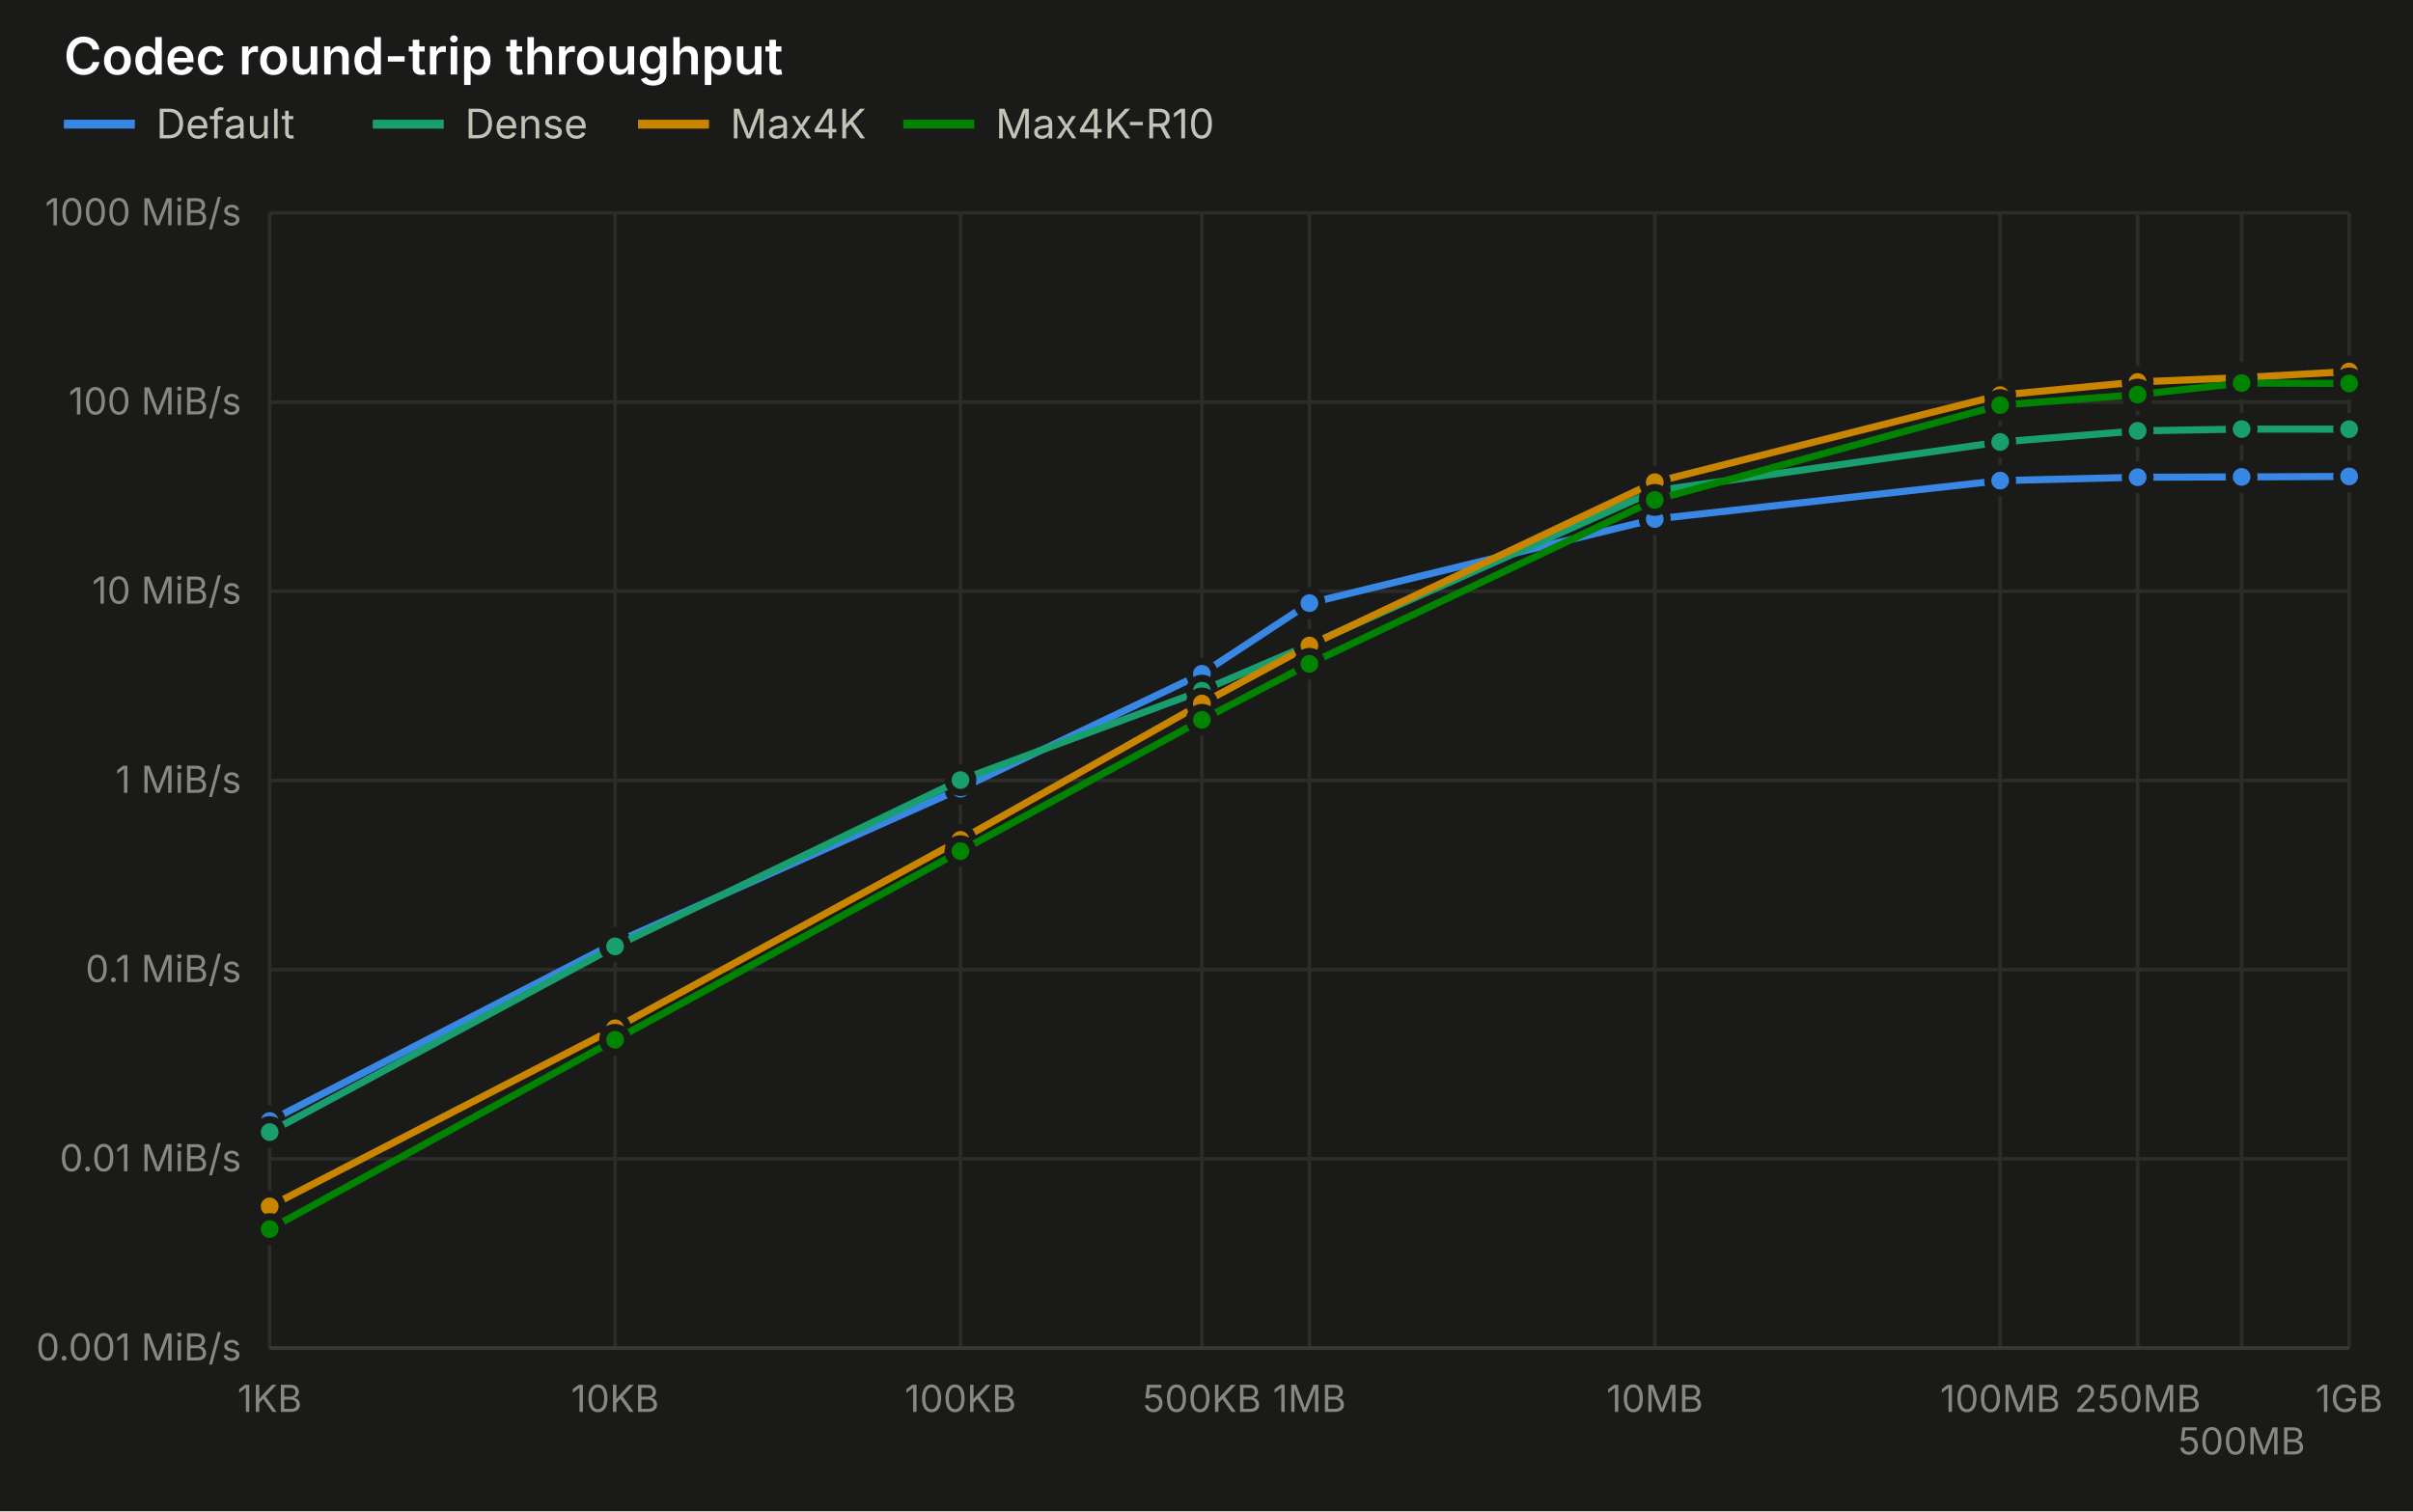
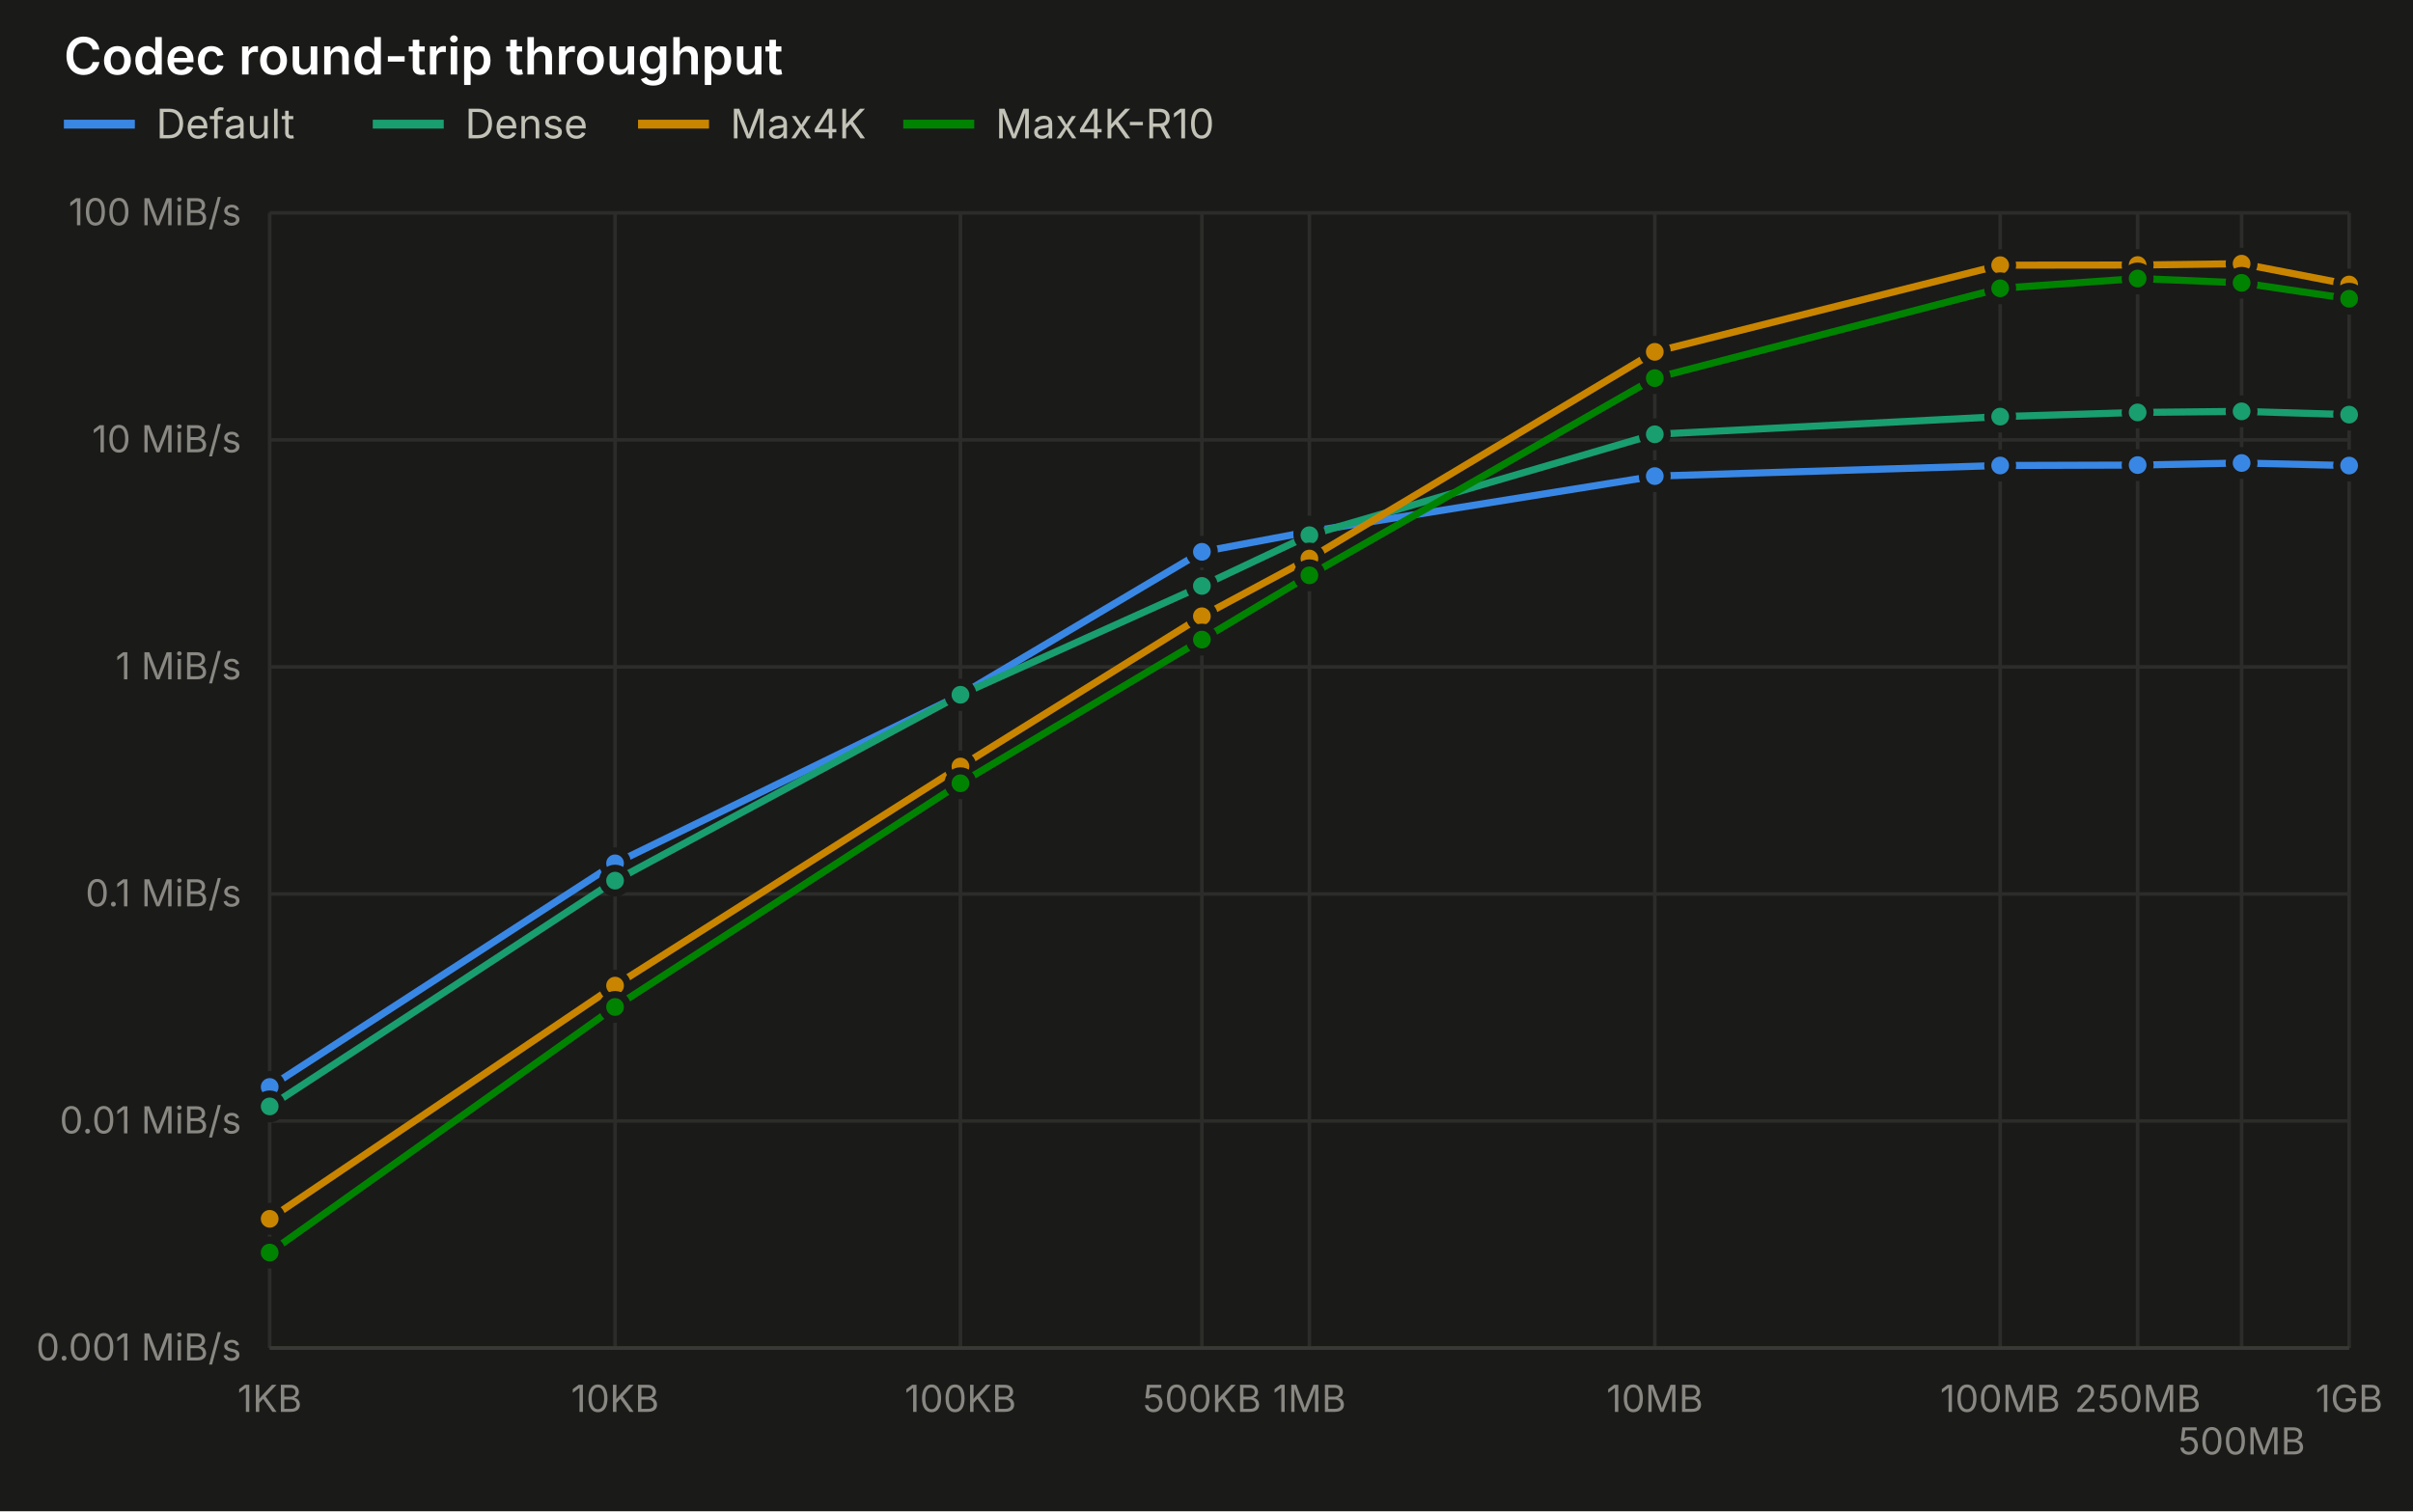
<svg xmlns="http://www.w3.org/2000/svg" viewBox="0 0 680 426" width="680" height="426" role="img" aria-label="Codec round-trip throughput">
  <rect width="680" height="426" fill="#1a1a19" />
  <text x="18" y="21" font-family="system-ui, -apple-system, Segoe UI, sans-serif" font-size="14.5" font-weight="600" fill="#ffffff">Codec round-trip throughput</text>
  <line x1="18" y1="35" x2="38" y2="35" stroke="#3987e5" stroke-width="2.5" />
  <text x="44" y="39" font-family="system-ui, -apple-system, Segoe UI, sans-serif" font-size="11.5" fill="#c3c2b7">Default</text>
  <line x1="105.05" y1="35" x2="125.05" y2="35" stroke="#199e70" stroke-width="2.5" />
  <text x="131.05" y="39" font-family="system-ui, -apple-system, Segoe UI, sans-serif" font-size="11.5" fill="#c3c2b7">Dense</text>
  <line x1="179.8" y1="35" x2="199.8" y2="35" stroke="#c98500" stroke-width="2.5" />
  <text x="205.8" y="39" font-family="system-ui, -apple-system, Segoe UI, sans-serif" font-size="11.5" fill="#c3c2b7">Max4K</text>
  <line x1="254.55" y1="35" x2="274.55" y2="35" stroke="#008300" stroke-width="2.5" />
  <text x="280.55" y="39" font-family="system-ui, -apple-system, Segoe UI, sans-serif" font-size="11.5" fill="#c3c2b7">Max4K-R10</text>
  <g transform="translate(0,46)">
    <line x1="76" y1="334" x2="662" y2="334" stroke="#2c2c2a" stroke-width="1" />
    <text x="68" y="337.5" fill="#898781" font-size="10.5" font-family="system-ui, -apple-system, Segoe UI, sans-serif" text-anchor="end">0.001 MiB/s</text>
-     <line x1="76" y1="280.67" x2="662" y2="280.67" stroke="#2c2c2a" stroke-width="1" />
-     <text x="68" y="284.17" fill="#898781" font-size="10.5" font-family="system-ui, -apple-system, Segoe UI, sans-serif" text-anchor="end">0.01 MiB/s</text>
-     <line x1="76" y1="227.33" x2="662" y2="227.33" stroke="#2c2c2a" stroke-width="1" />
-     <text x="68" y="230.83" fill="#898781" font-size="10.5" font-family="system-ui, -apple-system, Segoe UI, sans-serif" text-anchor="end">0.1 MiB/s</text>
-     <line x1="76" y1="174" x2="662" y2="174" stroke="#2c2c2a" stroke-width="1" />
-     <text x="68" y="177.5" fill="#898781" font-size="10.5" font-family="system-ui, -apple-system, Segoe UI, sans-serif" text-anchor="end">1 MiB/s</text>
-     <line x1="76" y1="120.67" x2="662" y2="120.67" stroke="#2c2c2a" stroke-width="1" />
-     <text x="68" y="124.17" fill="#898781" font-size="10.5" font-family="system-ui, -apple-system, Segoe UI, sans-serif" text-anchor="end">10 MiB/s</text>
-     <line x1="76" y1="67.33" x2="662" y2="67.33" stroke="#2c2c2a" stroke-width="1" />
-     <text x="68" y="70.83" fill="#898781" font-size="10.5" font-family="system-ui, -apple-system, Segoe UI, sans-serif" text-anchor="end">100 MiB/s</text>
+     <line x1="76" y1="270" x2="662" y2="270" stroke="#2c2c2a" stroke-width="1" />
+     <text x="68" y="273.5" fill="#898781" font-size="10.5" font-family="system-ui, -apple-system, Segoe UI, sans-serif" text-anchor="end">0.01 MiB/s</text>
+     <line x1="76" y1="206" x2="662" y2="206" stroke="#2c2c2a" stroke-width="1" />
+     <text x="68" y="209.5" fill="#898781" font-size="10.5" font-family="system-ui, -apple-system, Segoe UI, sans-serif" text-anchor="end">0.1 MiB/s</text>
+     <line x1="76" y1="142" x2="662" y2="142" stroke="#2c2c2a" stroke-width="1" />
+     <text x="68" y="145.5" fill="#898781" font-size="10.5" font-family="system-ui, -apple-system, Segoe UI, sans-serif" text-anchor="end">1 MiB/s</text>
+     <line x1="76" y1="78" x2="662" y2="78" stroke="#2c2c2a" stroke-width="1" />
+     <text x="68" y="81.5" fill="#898781" font-size="10.5" font-family="system-ui, -apple-system, Segoe UI, sans-serif" text-anchor="end">10 MiB/s</text>
    <line x1="76" y1="14" x2="662" y2="14" stroke="#2c2c2a" stroke-width="1" />
-     <text x="68" y="17.5" fill="#898781" font-size="10.5" font-family="system-ui, -apple-system, Segoe UI, sans-serif" text-anchor="end">1000 MiB/s</text>
+     <text x="68" y="17.5" fill="#898781" font-size="10.5" font-family="system-ui, -apple-system, Segoe UI, sans-serif" text-anchor="end">100 MiB/s</text>
    <line x1="76" y1="14" x2="76" y2="334" stroke="#2c2c2a" stroke-width="1" />
    <text x="76" y="352" fill="#898781" font-size="10.5" font-family="system-ui, -apple-system, Segoe UI, sans-serif" text-anchor="middle">1KB</text>
    <line x1="173.33" y1="14" x2="173.33" y2="334" stroke="#2c2c2a" stroke-width="1" />
    <text x="173.33" y="352" fill="#898781" font-size="10.5" font-family="system-ui, -apple-system, Segoe UI, sans-serif" text-anchor="middle">10KB</text>
    <line x1="270.66" y1="14" x2="270.66" y2="334" stroke="#2c2c2a" stroke-width="1" />
    <text x="270.66" y="352" fill="#898781" font-size="10.5" font-family="system-ui, -apple-system, Segoe UI, sans-serif" text-anchor="middle">100KB</text>
    <line x1="338.7" y1="14" x2="338.7" y2="334" stroke="#2c2c2a" stroke-width="1" />
    <text x="338.7" y="352" fill="#898781" font-size="10.5" font-family="system-ui, -apple-system, Segoe UI, sans-serif" text-anchor="middle">500KB</text>
    <line x1="369" y1="14" x2="369" y2="334" stroke="#2c2c2a" stroke-width="1" />
    <text x="369" y="352" fill="#898781" font-size="10.5" font-family="system-ui, -apple-system, Segoe UI, sans-serif" text-anchor="middle">1MB</text>
    <line x1="466.33" y1="14" x2="466.33" y2="334" stroke="#2c2c2a" stroke-width="1" />
    <text x="466.33" y="352" fill="#898781" font-size="10.5" font-family="system-ui, -apple-system, Segoe UI, sans-serif" text-anchor="middle">10MB</text>
    <line x1="563.66" y1="14" x2="563.66" y2="334" stroke="#2c2c2a" stroke-width="1" />
    <text x="563.66" y="352" fill="#898781" font-size="10.5" font-family="system-ui, -apple-system, Segoe UI, sans-serif" text-anchor="middle">100MB</text>
    <line x1="602.4" y1="14" x2="602.4" y2="334" stroke="#2c2c2a" stroke-width="1" />
    <text x="602.4" y="352" fill="#898781" font-size="10.5" font-family="system-ui, -apple-system, Segoe UI, sans-serif" text-anchor="middle">250MB</text>
    <line x1="631.7" y1="14" x2="631.7" y2="334" stroke="#2c2c2a" stroke-width="1" />
    <text x="631.7" y="364" fill="#898781" font-size="10.5" font-family="system-ui, -apple-system, Segoe UI, sans-serif" text-anchor="middle">500MB</text>
    <line x1="662" y1="14" x2="662" y2="334" stroke="#2c2c2a" stroke-width="1" />
    <text x="662" y="352" fill="#898781" font-size="10.5" font-family="system-ui, -apple-system, Segoe UI, sans-serif" text-anchor="middle">1GB</text>
    <line x1="76" y1="334" x2="662" y2="334" stroke="#383835" stroke-width="1" />
-     <polyline points="76,270.01 173.33,219.78 270.66,176.33 338.7,143.93 369,124.02 466.33,100.32 563.66,89.48 602.4,88.53 631.7,88.44 662,88.3" fill="none" stroke="#3987e5" stroke-width="2" />
-     <circle cx="76" cy="270.01" r="3.5" fill="#3987e5" stroke="#1a1a19" stroke-width="2" />
-     <circle cx="173.33" cy="219.78" r="3.5" fill="#3987e5" stroke="#1a1a19" stroke-width="2" />
-     <circle cx="270.66" cy="176.33" r="3.5" fill="#3987e5" stroke="#1a1a19" stroke-width="2" />
-     <circle cx="338.7" cy="143.93" r="3.5" fill="#3987e5" stroke="#1a1a19" stroke-width="2" />
-     <circle cx="369" cy="124.02" r="3.5" fill="#3987e5" stroke="#1a1a19" stroke-width="2" />
-     <circle cx="466.33" cy="100.32" r="3.5" fill="#3987e5" stroke="#1a1a19" stroke-width="2" />
-     <circle cx="563.66" cy="89.48" r="3.5" fill="#3987e5" stroke="#1a1a19" stroke-width="2" />
-     <circle cx="602.4" cy="88.53" r="3.5" fill="#3987e5" stroke="#1a1a19" stroke-width="2" />
-     <circle cx="631.7" cy="88.44" r="3.5" fill="#3987e5" stroke="#1a1a19" stroke-width="2" />
-     <circle cx="662" cy="88.3" r="3.5" fill="#3987e5" stroke="#1a1a19" stroke-width="2" />
-     <polyline points="76,273.13 173.33,220.78 270.66,173.9 338.7,148.7 369,135.74 466.33,92.37 563.66,78.6 602.4,75.45 631.7,74.96 662,74.98" fill="none" stroke="#199e70" stroke-width="2" />
-     <circle cx="76" cy="273.13" r="3.5" fill="#199e70" stroke="#1a1a19" stroke-width="2" />
-     <circle cx="173.33" cy="220.78" r="3.5" fill="#199e70" stroke="#1a1a19" stroke-width="2" />
-     <circle cx="270.66" cy="173.9" r="3.5" fill="#199e70" stroke="#1a1a19" stroke-width="2" />
-     <circle cx="338.7" cy="148.7" r="3.5" fill="#199e70" stroke="#1a1a19" stroke-width="2" />
-     <circle cx="369" cy="135.74" r="3.5" fill="#199e70" stroke="#1a1a19" stroke-width="2" />
-     <circle cx="466.33" cy="92.37" r="3.5" fill="#199e70" stroke="#1a1a19" stroke-width="2" />
-     <circle cx="563.66" cy="78.6" r="3.5" fill="#199e70" stroke="#1a1a19" stroke-width="2" />
-     <circle cx="602.4" cy="75.45" r="3.5" fill="#199e70" stroke="#1a1a19" stroke-width="2" />
-     <circle cx="631.7" cy="74.96" r="3.5" fill="#199e70" stroke="#1a1a19" stroke-width="2" />
-     <circle cx="662" cy="74.98" r="3.5" fill="#199e70" stroke="#1a1a19" stroke-width="2" />
-     <polyline points="76,294.08 173.33,243.87 270.66,190.75 338.7,152.31 369,135.98 466.33,89.92 563.66,65.38 602.4,61.67 631.7,60.45 662,58.73" fill="none" stroke="#c98500" stroke-width="2" />
-     <circle cx="76" cy="294.08" r="3.5" fill="#c98500" stroke="#1a1a19" stroke-width="2" />
-     <circle cx="173.33" cy="243.87" r="3.5" fill="#c98500" stroke="#1a1a19" stroke-width="2" />
-     <circle cx="270.66" cy="190.75" r="3.5" fill="#c98500" stroke="#1a1a19" stroke-width="2" />
-     <circle cx="338.7" cy="152.31" r="3.5" fill="#c98500" stroke="#1a1a19" stroke-width="2" />
-     <circle cx="369" cy="135.98" r="3.5" fill="#c98500" stroke="#1a1a19" stroke-width="2" />
-     <circle cx="466.33" cy="89.92" r="3.5" fill="#c98500" stroke="#1a1a19" stroke-width="2" />
-     <circle cx="563.66" cy="65.38" r="3.5" fill="#c98500" stroke="#1a1a19" stroke-width="2" />
-     <circle cx="602.4" cy="61.67" r="3.5" fill="#c98500" stroke="#1a1a19" stroke-width="2" />
-     <circle cx="631.7" cy="60.45" r="3.5" fill="#c98500" stroke="#1a1a19" stroke-width="2" />
-     <circle cx="662" cy="58.73" r="3.5" fill="#c98500" stroke="#1a1a19" stroke-width="2" />
-     <polyline points="76,300.47 173.33,247.11 270.66,193.94 338.7,156.92 369,141.14 466.33,94.93 563.66,68.2 602.4,65.24 631.7,61.98 662,62.1" fill="none" stroke="#008300" stroke-width="2" />
-     <circle cx="76" cy="300.47" r="3.5" fill="#008300" stroke="#1a1a19" stroke-width="2" />
-     <circle cx="173.33" cy="247.11" r="3.5" fill="#008300" stroke="#1a1a19" stroke-width="2" />
-     <circle cx="270.66" cy="193.94" r="3.5" fill="#008300" stroke="#1a1a19" stroke-width="2" />
-     <circle cx="338.7" cy="156.92" r="3.5" fill="#008300" stroke="#1a1a19" stroke-width="2" />
-     <circle cx="369" cy="141.14" r="3.5" fill="#008300" stroke="#1a1a19" stroke-width="2" />
-     <circle cx="466.33" cy="94.93" r="3.5" fill="#008300" stroke="#1a1a19" stroke-width="2" />
-     <circle cx="563.66" cy="68.2" r="3.5" fill="#008300" stroke="#1a1a19" stroke-width="2" />
-     <circle cx="602.4" cy="65.24" r="3.5" fill="#008300" stroke="#1a1a19" stroke-width="2" />
-     <circle cx="631.7" cy="61.98" r="3.5" fill="#008300" stroke="#1a1a19" stroke-width="2" />
-     <circle cx="662" cy="62.1" r="3.5" fill="#008300" stroke="#1a1a19" stroke-width="2" />
+     <polyline points="76,260.41 173.33,197.37 270.66,149.88 338.7,109.55 369,103.86 466.33,88.21 563.66,85.22 602.4,85.1 631.7,84.52 662,85.24" fill="none" stroke="#3987e5" stroke-width="2" />
+     <circle cx="76" cy="260.41" r="3.5" fill="#3987e5" stroke="#1a1a19" stroke-width="2" />
+     <circle cx="173.33" cy="197.37" r="3.5" fill="#3987e5" stroke="#1a1a19" stroke-width="2" />
+     <circle cx="270.66" cy="149.88" r="3.5" fill="#3987e5" stroke="#1a1a19" stroke-width="2" />
+     <circle cx="338.7" cy="109.55" r="3.5" fill="#3987e5" stroke="#1a1a19" stroke-width="2" />
+     <circle cx="369" cy="103.86" r="3.5" fill="#3987e5" stroke="#1a1a19" stroke-width="2" />
+     <circle cx="466.33" cy="88.21" r="3.5" fill="#3987e5" stroke="#1a1a19" stroke-width="2" />
+     <circle cx="563.66" cy="85.22" r="3.5" fill="#3987e5" stroke="#1a1a19" stroke-width="2" />
+     <circle cx="602.4" cy="85.1" r="3.5" fill="#3987e5" stroke="#1a1a19" stroke-width="2" />
+     <circle cx="631.7" cy="84.52" r="3.5" fill="#3987e5" stroke="#1a1a19" stroke-width="2" />
+     <circle cx="662" cy="85.24" r="3.5" fill="#3987e5" stroke="#1a1a19" stroke-width="2" />
+     <polyline points="76,265.89 173.33,202.25 270.66,149.85 338.7,119.17 369,104.87 466.33,76.42 563.66,71.44 602.4,70.26 631.7,69.96 662,70.88" fill="none" stroke="#199e70" stroke-width="2" />
+     <circle cx="76" cy="265.89" r="3.5" fill="#199e70" stroke="#1a1a19" stroke-width="2" />
+     <circle cx="173.33" cy="202.25" r="3.5" fill="#199e70" stroke="#1a1a19" stroke-width="2" />
+     <circle cx="270.66" cy="149.85" r="3.5" fill="#199e70" stroke="#1a1a19" stroke-width="2" />
+     <circle cx="338.7" cy="119.17" r="3.5" fill="#199e70" stroke="#1a1a19" stroke-width="2" />
+     <circle cx="369" cy="104.87" r="3.5" fill="#199e70" stroke="#1a1a19" stroke-width="2" />
+     <circle cx="466.33" cy="76.42" r="3.5" fill="#199e70" stroke="#1a1a19" stroke-width="2" />
+     <circle cx="563.66" cy="71.44" r="3.5" fill="#199e70" stroke="#1a1a19" stroke-width="2" />
+     <circle cx="602.4" cy="70.26" r="3.5" fill="#199e70" stroke="#1a1a19" stroke-width="2" />
+     <circle cx="631.7" cy="69.96" r="3.5" fill="#199e70" stroke="#1a1a19" stroke-width="2" />
+     <circle cx="662" cy="70.88" r="3.5" fill="#199e70" stroke="#1a1a19" stroke-width="2" />
+     <polyline points="76,297.58 173.33,231.84 270.66,170.07 338.7,127.72 369,111.45 466.33,53.18 563.66,28.75 602.4,28.71 631.7,28.33 662,34.2" fill="none" stroke="#c98500" stroke-width="2" />
+     <circle cx="76" cy="297.58" r="3.5" fill="#c98500" stroke="#1a1a19" stroke-width="2" />
+     <circle cx="173.33" cy="231.84" r="3.5" fill="#c98500" stroke="#1a1a19" stroke-width="2" />
+     <circle cx="270.66" cy="170.07" r="3.5" fill="#c98500" stroke="#1a1a19" stroke-width="2" />
+     <circle cx="338.7" cy="127.72" r="3.5" fill="#c98500" stroke="#1a1a19" stroke-width="2" />
+     <circle cx="369" cy="111.45" r="3.5" fill="#c98500" stroke="#1a1a19" stroke-width="2" />
+     <circle cx="466.33" cy="53.18" r="3.5" fill="#c98500" stroke="#1a1a19" stroke-width="2" />
+     <circle cx="563.66" cy="28.75" r="3.5" fill="#c98500" stroke="#1a1a19" stroke-width="2" />
+     <circle cx="602.4" cy="28.71" r="3.5" fill="#c98500" stroke="#1a1a19" stroke-width="2" />
+     <circle cx="631.7" cy="28.33" r="3.5" fill="#c98500" stroke="#1a1a19" stroke-width="2" />
+     <circle cx="662" cy="34.2" r="3.5" fill="#c98500" stroke="#1a1a19" stroke-width="2" />
+     <polyline points="76,307.09 173.33,237.86 270.66,174.8 338.7,134.3 369,116.18 466.33,60.59 563.66,35.27 602.4,32.51 631.7,33.73 662,38.21" fill="none" stroke="#008300" stroke-width="2" />
+     <circle cx="76" cy="307.09" r="3.5" fill="#008300" stroke="#1a1a19" stroke-width="2" />
+     <circle cx="173.33" cy="237.86" r="3.5" fill="#008300" stroke="#1a1a19" stroke-width="2" />
+     <circle cx="270.66" cy="174.8" r="3.5" fill="#008300" stroke="#1a1a19" stroke-width="2" />
+     <circle cx="338.7" cy="134.3" r="3.5" fill="#008300" stroke="#1a1a19" stroke-width="2" />
+     <circle cx="369" cy="116.18" r="3.5" fill="#008300" stroke="#1a1a19" stroke-width="2" />
+     <circle cx="466.33" cy="60.59" r="3.5" fill="#008300" stroke="#1a1a19" stroke-width="2" />
+     <circle cx="563.66" cy="35.27" r="3.5" fill="#008300" stroke="#1a1a19" stroke-width="2" />
+     <circle cx="602.4" cy="32.51" r="3.5" fill="#008300" stroke="#1a1a19" stroke-width="2" />
+     <circle cx="631.7" cy="33.73" r="3.5" fill="#008300" stroke="#1a1a19" stroke-width="2" />
+     <circle cx="662" cy="38.21" r="3.5" fill="#008300" stroke="#1a1a19" stroke-width="2" />
  </g>
</svg>
